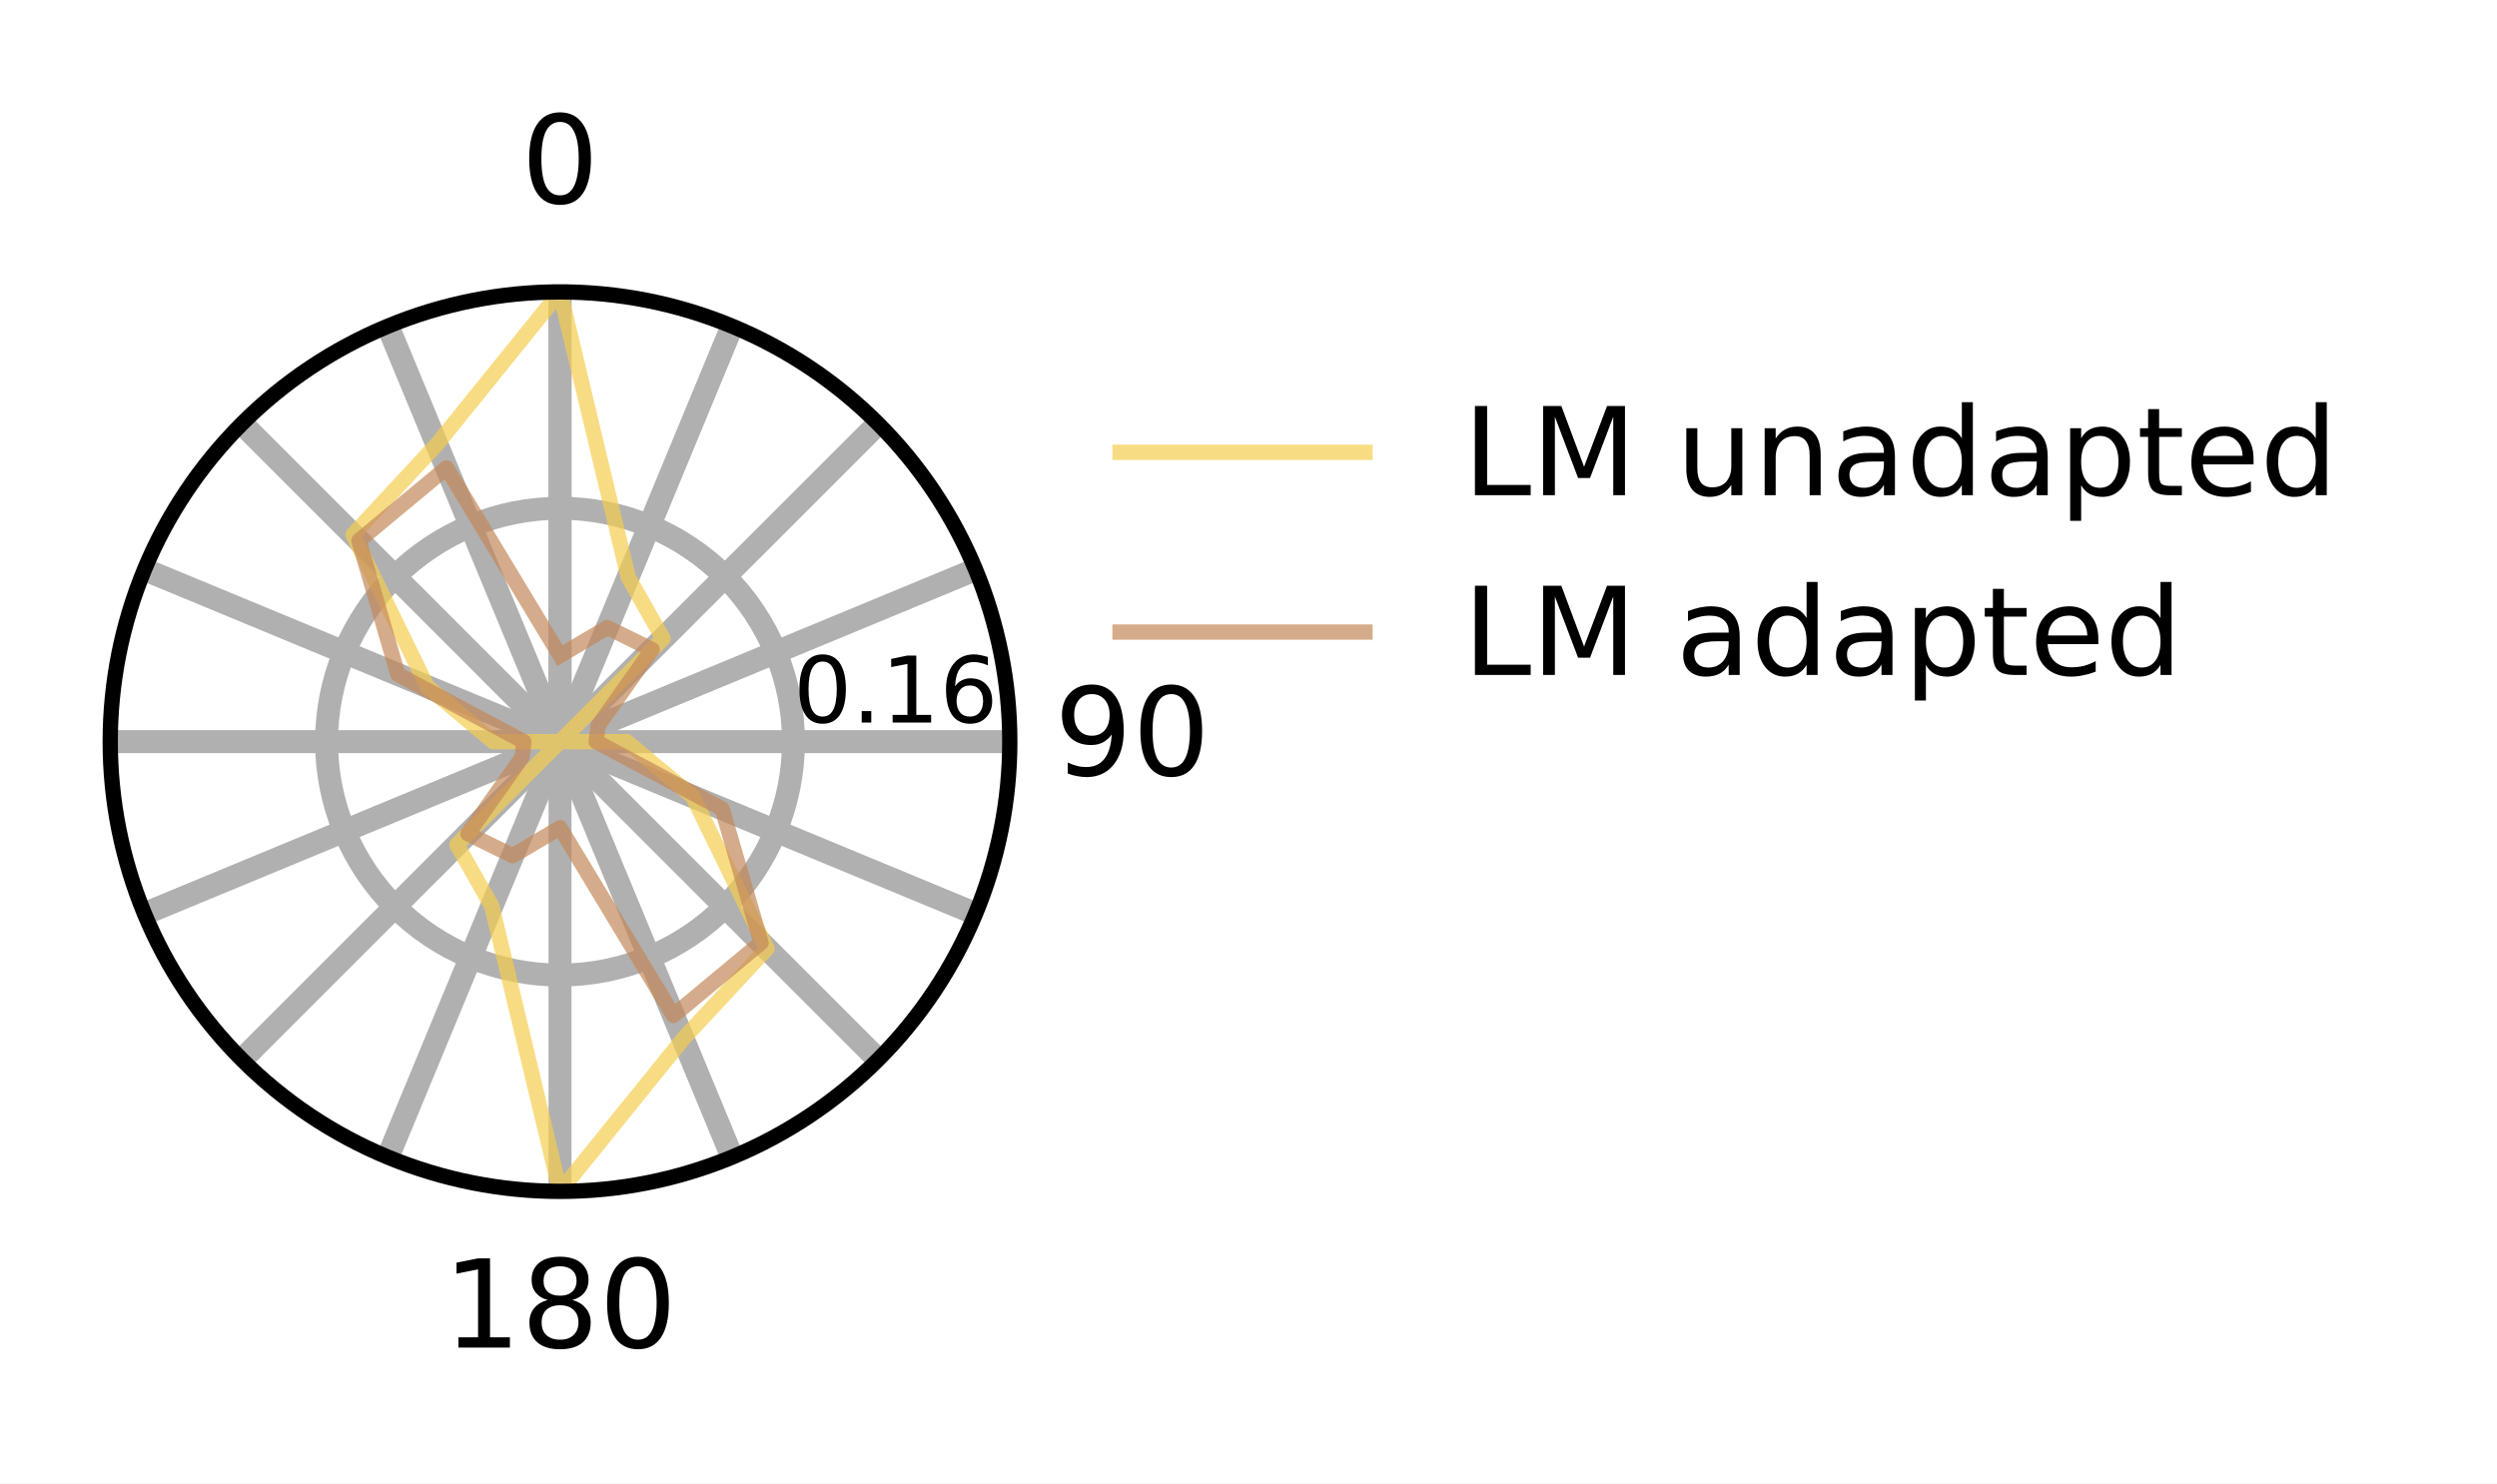
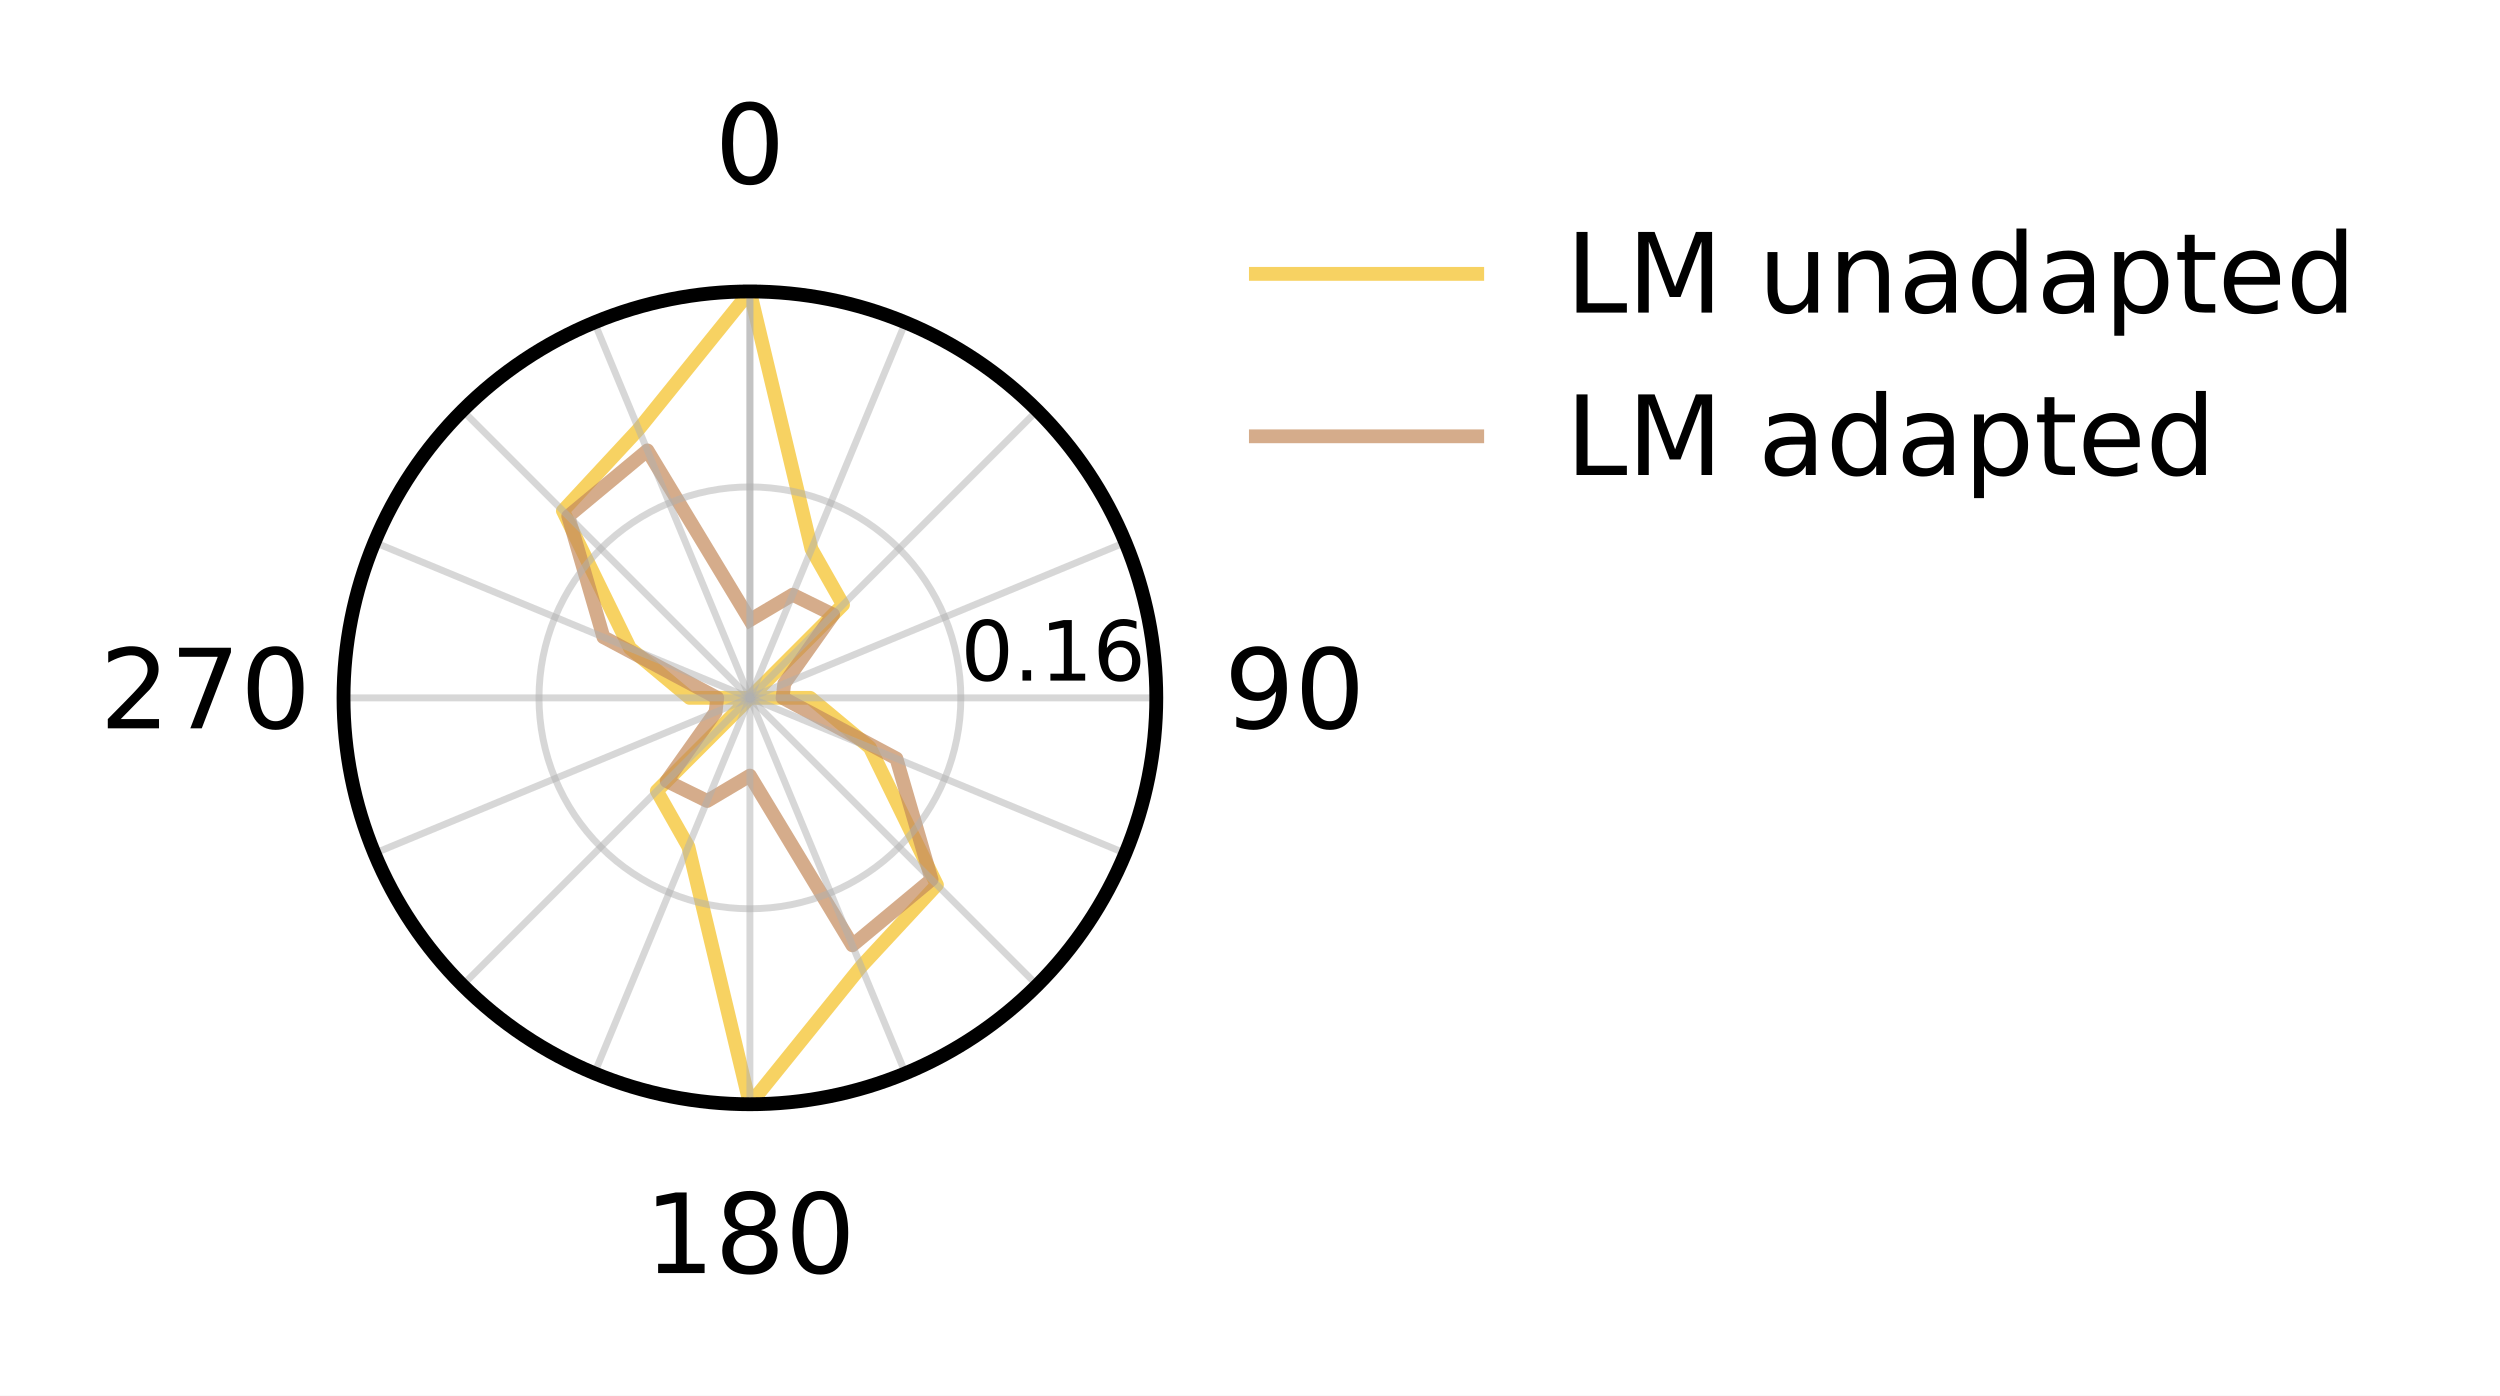
- <svg xmlns="http://www.w3.org/2000/svg" width="163.1pt" height="96.9pt" viewBox="0 0 163.1 96.9" version="1.1">
+ <svg xmlns="http://www.w3.org/2000/svg" width="180.735pt" height="100.9pt" viewBox="0 0 180.735 100.9" version="1.1">
  <defs>
    <style type="text/css">*{stroke-linejoin: round; stroke-linecap: butt}</style>
  </defs>
  <g id="figure_1">
    <g id="patch_1">
-       <path d="M -0 96.9  L 163.1 96.9  L 163.1 0  L -0 0  z " style="fill: #ffffff" />
+       <path d="M 0 100.9  L 180.735 100.9  L 180.735 0  L 0 0  z " style="fill: #ffffff" />
    </g>
    <g id="axes_1">
      <g id="patch_2">
-         <path d="M 65.958 48.45  C 65.958 44.592 65.198 40.772 63.721 37.207  C 62.245 33.643 60.081 30.404 57.353 27.676  C 54.625 24.948 51.386 22.784 47.822 21.308  C 44.257 19.831 40.437 19.071 36.579 19.071  C 32.721 19.071 28.9 19.831 25.336 21.308  C 21.772 22.784 18.533 24.948 15.805 27.676  C 13.077 30.404 10.913 33.643 9.436 37.207  C 7.96 40.772 7.2 44.592 7.2 48.45  C 7.2 52.308 7.96 56.129 9.436 59.693  C 10.913 63.257 13.077 66.496 15.805 69.224  C 18.533 71.952 21.772 74.116 25.336 75.593  C 28.9 77.069 32.721 77.829 36.579 77.829  C 40.437 77.829 44.257 77.069 47.822 75.593  C 51.386 74.116 54.625 71.952 57.353 69.224  C 60.081 66.496 62.245 63.257 63.721 59.693  C 65.198 56.129 65.958 52.308 65.958 48.45  M 36.579 48.45  C 36.579 48.45 36.579 48.45 36.579 48.45  C 36.579 48.45 36.579 48.45 36.579 48.45  C 36.579 48.45 36.579 48.45 36.579 48.45  C 36.579 48.45 36.579 48.45 36.579 48.45  C 36.579 48.45 36.579 48.45 36.579 48.45  C 36.579 48.45 36.579 48.45 36.579 48.45  C 36.579 48.45 36.579 48.45 36.579 48.45  C 36.579 48.45 36.579 48.45 36.579 48.45  C 36.579 48.45 36.579 48.45 36.579 48.45  C 36.579 48.45 36.579 48.45 36.579 48.45  C 36.579 48.45 36.579 48.45 36.579 48.45  C 36.579 48.45 36.579 48.45 36.579 48.45  C 36.579 48.45 36.579 48.45 36.579 48.45  C 36.579 48.45 36.579 48.45 36.579 48.45  C 36.579 48.45 36.579 48.45 36.579 48.45  C 36.579 48.45 36.579 48.45 36.579 48.45  z " style="fill: #ffffff" />
+         <path d="M 83.593 50.45  C 83.593 46.592 82.833 42.772 81.356 39.207  C 79.88 35.643 77.716 32.404 74.988 29.676  C 72.26 26.948 69.021 24.784 65.457 23.308  C 61.892 21.831 58.072 21.071 54.214 21.071  C 50.356 21.071 46.535 21.831 42.971 23.308  C 39.407 24.784 36.168 26.948 33.44 29.676  C 30.712 32.404 28.548 35.643 27.071 39.207  C 25.595 42.772 24.835 46.592 24.835 50.45  C 24.835 54.308 25.595 58.129 27.071 61.693  C 28.548 65.257 30.712 68.496 33.44 71.224  C 36.168 73.952 39.407 76.116 42.971 77.593  C 46.535 79.069 50.356 79.829 54.214 79.829  C 58.072 79.829 61.892 79.069 65.457 77.593  C 69.021 76.116 72.26 73.952 74.988 71.224  C 77.716 68.496 79.88 65.257 81.356 61.693  C 82.833 58.129 83.593 54.308 83.593 50.45  M 54.214 50.45  C 54.214 50.45 54.214 50.45 54.214 50.45  C 54.214 50.45 54.214 50.45 54.214 50.45  C 54.214 50.45 54.214 50.45 54.214 50.45  C 54.214 50.45 54.214 50.45 54.214 50.45  C 54.214 50.45 54.214 50.45 54.214 50.45  C 54.214 50.45 54.214 50.45 54.214 50.45  C 54.214 50.45 54.214 50.45 54.214 50.45  C 54.214 50.45 54.214 50.45 54.214 50.45  C 54.214 50.45 54.214 50.45 54.214 50.45  C 54.214 50.45 54.214 50.45 54.214 50.45  C 54.214 50.45 54.214 50.45 54.214 50.45  C 54.214 50.45 54.214 50.45 54.214 50.45  C 54.214 50.45 54.214 50.45 54.214 50.45  C 54.214 50.45 54.214 50.45 54.214 50.45  C 54.214 50.45 54.214 50.45 54.214 50.45  C 54.214 50.45 54.214 50.45 54.214 50.45  z " style="fill: #ffffff" />
+       </g>
+       <g id="line2d_1">
+         <path d="M 54.214 21.071  L 58.667 39.699  L 60.945 43.719  L 54.214 50.45  L 58.575 50.45  L 62.884 54.041  L 67.733 63.97  L 62.258 69.87  L 54.214 79.829  L 49.761 61.201  L 47.483 57.181  L 54.214 50.45  L 49.853 50.45  L 45.544 46.859  L 40.694 36.931  L 46.17 31.03  L 54.214 21.071  " clip-path="url(#p3781b70a16)" style="fill: none; stroke: #f6cd51; stroke-opacity: 0.9; stroke-linecap: square" />
+       </g>
+       <g id="line2d_2">
+         <path d="M 54.214 44.828  L 57.302 42.995  L 60.23 44.434  L 56.697 49.421  L 56.575 50.45  L 64.804 54.836  L 67.347 63.583  L 61.623 68.338  L 54.214 56.072  L 51.126 57.905  L 48.198 56.466  L 51.73 51.479  L 51.853 50.45  L 43.624 46.064  L 41.081 37.317  L 46.804 32.562  L 54.214 44.828  " clip-path="url(#p3781b70a16)" style="fill: none; stroke: #c48a5a; stroke-opacity: 0.7; stroke-linecap: square" />
      </g>
      <g id="matplotlib.axis_1">
        <g id="xtick_1">
-           <g id="line2d_1">
-             <path d="M 36.579 48.45  L 36.579 19.071  " clip-path="url(#p0e15da1ad8)" style="fill: none; stroke: #b0b0b0; stroke-width: 1.5; stroke-linecap: square" />
+           <g id="line2d_3">
+             <path d="M 54.214 50.45  L 54.214 21.071  " clip-path="url(#p3781b70a16)" style="fill: none; stroke: #b0b0b0; stroke-opacity: 0.5; stroke-width: 0.5; stroke-linecap: square" />
          </g>
          <g id="text_1">
-             <text style="font: 8px 'DejaVu Sans', 'Bitstream Vera Sans', 'Computer Modern Sans Serif', 'Lucida Grande', 'Verdana', 'Geneva', 'Lucid', 'Arial', 'Helvetica', 'Avant Garde', sans-serif; text-anchor: middle" x="36.579" y="13.279" transform="rotate(-0 36.57883 13.27875)">0</text>
+             <text style="font: 8px 'DejaVu Sans', 'Bitstream Vera Sans', 'Computer Modern Sans Serif', 'Lucida Grande', 'Verdana', 'Geneva', 'Lucid', 'Arial', 'Helvetica', 'Avant Garde', sans-serif; text-anchor: middle" x="54.214" y="13.279" transform="rotate(-0 54.21384 13.27875)">0</text>
          </g>
        </g>
        <g id="xtick_2">
-           <g id="line2d_2">
-             <path d="M 36.579 48.45  L 47.822 21.308  " clip-path="url(#p0e15da1ad8)" style="fill: none; stroke: #b0b0b0; stroke-width: 1.5; stroke-linecap: square" />
+           <g id="line2d_4">
+             <path d="M 54.214 50.45  L 65.457 23.308  " clip-path="url(#p3781b70a16)" style="fill: none; stroke: #b0b0b0; stroke-opacity: 0.5; stroke-width: 0.5; stroke-linecap: square" />
          </g>
        </g>
        <g id="xtick_3">
-           <g id="line2d_3">
-             <path d="M 36.579 48.45  L 57.353 27.676  " clip-path="url(#p0e15da1ad8)" style="fill: none; stroke: #b0b0b0; stroke-width: 1.5; stroke-linecap: square" />
+           <g id="line2d_5">
+             <path d="M 54.214 50.45  L 74.988 29.676  " clip-path="url(#p3781b70a16)" style="fill: none; stroke: #b0b0b0; stroke-opacity: 0.5; stroke-width: 0.5; stroke-linecap: square" />
          </g>
        </g>
        <g id="xtick_4">
-           <g id="line2d_4">
-             <path d="M 36.579 48.45  L 63.721 37.207  " clip-path="url(#p0e15da1ad8)" style="fill: none; stroke: #b0b0b0; stroke-width: 1.5; stroke-linecap: square" />
+           <g id="line2d_6">
+             <path d="M 54.214 50.45  L 81.356 39.207  " clip-path="url(#p3781b70a16)" style="fill: none; stroke: #b0b0b0; stroke-opacity: 0.5; stroke-width: 0.5; stroke-linecap: square" />
          </g>
        </g>
        <g id="xtick_5">
-           <g id="line2d_5">
-             <path d="M 36.579 48.45  L 65.958 48.45  " clip-path="url(#p0e15da1ad8)" style="fill: none; stroke: #b0b0b0; stroke-width: 1.5; stroke-linecap: square" />
+           <g id="line2d_7">
+             <path d="M 54.214 50.45  L 83.593 50.45  " clip-path="url(#p3781b70a16)" style="fill: none; stroke: #b0b0b0; stroke-opacity: 0.5; stroke-width: 0.5; stroke-linecap: square" />
          </g>
          <g id="text_2">
-             <text style="font: 8px 'DejaVu Sans', 'Bitstream Vera Sans', 'Computer Modern Sans Serif', 'Lucida Grande', 'Verdana', 'Geneva', 'Lucid', 'Arial', 'Helvetica', 'Avant Garde', sans-serif; text-anchor: middle" x="73.958" y="50.658" transform="rotate(-0 73.95767 50.65758)">90</text>
+             <text style="font: 8px 'DejaVu Sans', 'Bitstream Vera Sans', 'Computer Modern Sans Serif', 'Lucida Grande', 'Verdana', 'Geneva', 'Lucid', 'Arial', 'Helvetica', 'Avant Garde', sans-serif; text-anchor: middle" x="93.593" y="52.658" transform="rotate(-0 93.59267 52.65758)">90</text>
          </g>
        </g>
        <g id="xtick_6">
-           <g id="line2d_6">
-             <path d="M 36.579 48.45  L 63.721 59.693  " clip-path="url(#p0e15da1ad8)" style="fill: none; stroke: #b0b0b0; stroke-width: 1.5; stroke-linecap: square" />
+           <g id="line2d_8">
+             <path d="M 54.214 50.45  L 81.356 61.693  " clip-path="url(#p3781b70a16)" style="fill: none; stroke: #b0b0b0; stroke-opacity: 0.5; stroke-width: 0.5; stroke-linecap: square" />
          </g>
        </g>
        <g id="xtick_7">
-           <g id="line2d_7">
-             <path d="M 36.579 48.45  L 57.353 69.224  " clip-path="url(#p0e15da1ad8)" style="fill: none; stroke: #b0b0b0; stroke-width: 1.5; stroke-linecap: square" />
+           <g id="line2d_9">
+             <path d="M 54.214 50.45  L 74.988 71.224  " clip-path="url(#p3781b70a16)" style="fill: none; stroke: #b0b0b0; stroke-opacity: 0.5; stroke-width: 0.5; stroke-linecap: square" />
          </g>
        </g>
        <g id="xtick_8">
-           <g id="line2d_8">
-             <path d="M 36.579 48.45  L 47.822 75.593  " clip-path="url(#p0e15da1ad8)" style="fill: none; stroke: #b0b0b0; stroke-width: 1.5; stroke-linecap: square" />
+           <g id="line2d_10">
+             <path d="M 54.214 50.45  L 65.457 77.593  " clip-path="url(#p3781b70a16)" style="fill: none; stroke: #b0b0b0; stroke-opacity: 0.5; stroke-width: 0.5; stroke-linecap: square" />
          </g>
        </g>
        <g id="xtick_9">
-           <g id="line2d_9">
-             <path d="M 36.579 48.45  L 36.579 77.829  " clip-path="url(#p0e15da1ad8)" style="fill: none; stroke: #b0b0b0; stroke-width: 1.5; stroke-linecap: square" />
+           <g id="line2d_11">
+             <path d="M 54.214 50.45  L 54.214 79.829  " clip-path="url(#p3781b70a16)" style="fill: none; stroke: #b0b0b0; stroke-opacity: 0.5; stroke-width: 0.5; stroke-linecap: square" />
          </g>
          <g id="text_3">
-             <text style="font: 8px 'DejaVu Sans', 'Bitstream Vera Sans', 'Computer Modern Sans Serif', 'Lucida Grande', 'Verdana', 'Geneva', 'Lucid', 'Arial', 'Helvetica', 'Avant Garde', sans-serif; text-anchor: middle" x="36.579" y="88.036" transform="rotate(-0 36.57883 88.03642)">180</text>
+             <text style="font: 8px 'DejaVu Sans', 'Bitstream Vera Sans', 'Computer Modern Sans Serif', 'Lucida Grande', 'Verdana', 'Geneva', 'Lucid', 'Arial', 'Helvetica', 'Avant Garde', sans-serif; text-anchor: middle" x="54.214" y="92.036" transform="rotate(-0 54.21384 92.03642)">180</text>
          </g>
        </g>
        <g id="xtick_10">
-           <g id="line2d_10">
-             <path d="M 36.579 48.45  L 25.336 75.593  " clip-path="url(#p0e15da1ad8)" style="fill: none; stroke: #b0b0b0; stroke-width: 1.5; stroke-linecap: square" />
+           <g id="line2d_12">
+             <path d="M 54.214 50.45  L 42.971 77.593  " clip-path="url(#p3781b70a16)" style="fill: none; stroke: #b0b0b0; stroke-opacity: 0.5; stroke-width: 0.5; stroke-linecap: square" />
          </g>
        </g>
        <g id="xtick_11">
-           <g id="line2d_11">
-             <path d="M 36.579 48.45  L 15.805 69.224  " clip-path="url(#p0e15da1ad8)" style="fill: none; stroke: #b0b0b0; stroke-width: 1.5; stroke-linecap: square" />
+           <g id="line2d_13">
+             <path d="M 54.214 50.45  L 33.44 71.224  " clip-path="url(#p3781b70a16)" style="fill: none; stroke: #b0b0b0; stroke-opacity: 0.5; stroke-width: 0.5; stroke-linecap: square" />
          </g>
        </g>
        <g id="xtick_12">
-           <g id="line2d_12">
-             <path d="M 36.579 48.45  L 9.436 59.693  " clip-path="url(#p0e15da1ad8)" style="fill: none; stroke: #b0b0b0; stroke-width: 1.5; stroke-linecap: square" />
+           <g id="line2d_14">
+             <path d="M 54.214 50.45  L 27.071 61.693  " clip-path="url(#p3781b70a16)" style="fill: none; stroke: #b0b0b0; stroke-opacity: 0.5; stroke-width: 0.5; stroke-linecap: square" />
          </g>
        </g>
        <g id="xtick_13">
-           <g id="line2d_13">
-             <path d="M 36.579 48.45  L 7.2 48.45  " clip-path="url(#p0e15da1ad8)" style="fill: none; stroke: #b0b0b0; stroke-width: 1.5; stroke-linecap: square" />
+           <g id="line2d_15">
+             <path d="M 54.214 50.45  L 24.835 50.45  " clip-path="url(#p3781b70a16)" style="fill: none; stroke: #b0b0b0; stroke-opacity: 0.5; stroke-width: 0.5; stroke-linecap: square" />
+           </g>
+           <g id="text_4">
+             <text style="font: 8px 'DejaVu Sans', 'Bitstream Vera Sans', 'Computer Modern Sans Serif', 'Lucida Grande', 'Verdana', 'Geneva', 'Lucid', 'Arial', 'Helvetica', 'Avant Garde', sans-serif; text-anchor: middle" x="14.835" y="52.658" transform="rotate(-0 14.835 52.65758)">270</text>
          </g>
        </g>
        <g id="xtick_14">
-           <g id="line2d_14">
-             <path d="M 36.579 48.45  L 9.436 37.207  " clip-path="url(#p0e15da1ad8)" style="fill: none; stroke: #b0b0b0; stroke-width: 1.5; stroke-linecap: square" />
+           <g id="line2d_16">
+             <path d="M 54.214 50.45  L 27.071 39.207  " clip-path="url(#p3781b70a16)" style="fill: none; stroke: #b0b0b0; stroke-opacity: 0.5; stroke-width: 0.5; stroke-linecap: square" />
          </g>
        </g>
        <g id="xtick_15">
-           <g id="line2d_15">
-             <path d="M 36.579 48.45  L 15.805 27.676  " clip-path="url(#p0e15da1ad8)" style="fill: none; stroke: #b0b0b0; stroke-width: 1.5; stroke-linecap: square" />
+           <g id="line2d_17">
+             <path d="M 54.214 50.45  L 33.44 29.676  " clip-path="url(#p3781b70a16)" style="fill: none; stroke: #b0b0b0; stroke-opacity: 0.5; stroke-width: 0.5; stroke-linecap: square" />
          </g>
        </g>
        <g id="xtick_16">
-           <g id="line2d_16">
-             <path d="M 36.579 48.45  L 25.336 21.308  " clip-path="url(#p0e15da1ad8)" style="fill: none; stroke: #b0b0b0; stroke-width: 1.5; stroke-linecap: square" />
+           <g id="line2d_18">
+             <path d="M 54.214 50.45  L 42.971 23.308  " clip-path="url(#p3781b70a16)" style="fill: none; stroke: #b0b0b0; stroke-opacity: 0.5; stroke-width: 0.5; stroke-linecap: square" />
          </g>
        </g>
        <g id="xtick_17">
-           <g id="line2d_17">
-             <path d="M 36.579 48.45  L 36.579 19.071  " clip-path="url(#p0e15da1ad8)" style="fill: none; stroke: #b0b0b0; stroke-width: 1.5; stroke-linecap: square" />
+           <g id="line2d_19">
+             <path d="M 54.214 50.45  L 54.214 21.071  " clip-path="url(#p3781b70a16)" style="fill: none; stroke: #b0b0b0; stroke-opacity: 0.5; stroke-width: 0.5; stroke-linecap: square" />
          </g>
        </g>
      </g>
      <g id="matplotlib.axis_2">
        <g id="ytick_1">
-           <g id="line2d_18">
-             <path d="M 36.579 33.202  C 38.581 33.202 40.564 33.597 42.414 34.363  C 44.264 35.129 45.945 36.252 47.361 37.668  C 48.777 39.084 49.9 40.765 50.666 42.615  C 51.432 44.465 51.827 46.448 51.827 48.45  C 51.827 50.452 51.432 52.435 50.666 54.285  C 49.9 56.135 48.777 57.816 47.361 59.232  C 45.945 60.648 44.264 61.771 42.414 62.537  C 40.564 63.304 38.581 63.698 36.579 63.698  C 34.576 63.698 32.594 63.304 30.744 62.537  C 28.894 61.771 27.213 60.648 25.797 59.232  C 24.381 57.816 23.258 56.135 22.492 54.285  C 21.725 52.435 21.331 50.452 21.331 48.45  C 21.331 46.448 21.725 44.465 22.492 42.615  C 23.258 40.765 24.381 39.084 25.797 37.668  C 27.213 36.252 28.894 35.129 30.744 34.363  C 32.594 33.597 34.576 33.202 36.579 33.202  " clip-path="url(#p0e15da1ad8)" style="fill: none; stroke: #b0b0b0; stroke-width: 1.5; stroke-linecap: square" />
+           <g id="line2d_20">
+             <path d="M 54.214 35.202  C 56.216 35.202 58.199 35.597 60.049 36.363  C 61.899 37.129 63.58 38.252 64.996 39.668  C 66.412 41.084 67.535 42.765 68.301 44.615  C 69.067 46.465 69.462 48.448 69.462 50.45  C 69.462 52.452 69.067 54.435 68.301 56.285  C 67.535 58.135 66.412 59.816 64.996 61.232  C 63.58 62.648 61.899 63.771 60.049 64.537  C 58.199 65.304 56.216 65.698 54.214 65.698  C 52.211 65.698 50.229 65.304 48.379 64.537  C 46.529 63.771 44.848 62.648 43.432 61.232  C 42.016 59.816 40.893 58.135 40.127 56.285  C 39.36 54.435 38.966 52.452 38.966 50.45  C 38.966 48.448 39.36 46.465 40.127 44.615  C 40.893 42.765 42.016 41.084 43.432 39.668  C 44.848 38.252 46.529 37.129 48.379 36.363  C 50.229 35.597 52.211 35.202 54.214 35.202  " clip-path="url(#p3781b70a16)" style="fill: none; stroke: #b0b0b0; stroke-opacity: 0.5; stroke-width: 0.5; stroke-linecap: square" />
          </g>
-           <g id="text_4">
-             <text style="font: 6px 'DejaVu Sans', 'Bitstream Vera Sans', 'Computer Modern Sans Serif', 'Lucida Grande', 'Verdana', 'Geneva', 'Lucid', 'Arial', 'Helvetica', 'Avant Garde', sans-serif; text-anchor: start" x="51.827" y="47.202" transform="rotate(-0 51.82682 47.20227)">0.16</text>
+           <g id="text_5">
+             <text style="font: 6px 'DejaVu Sans', 'Bitstream Vera Sans', 'Computer Modern Sans Serif', 'Lucida Grande', 'Verdana', 'Geneva', 'Lucid', 'Arial', 'Helvetica', 'Avant Garde', sans-serif; text-anchor: start" x="69.462" y="49.202" transform="rotate(-0 69.46182 49.20227)">0.16</text>
          </g>
        </g>
      </g>
-       <g id="line2d_19">
-         <path d="M 36.579 19.071  L 41.032 37.699  L 43.31 41.719  L 36.579 48.45  L 40.94 48.45  L 45.249 52.041  L 50.098 61.97  L 44.623 67.87  L 36.579 77.829  L 32.126 59.201  L 29.848 55.181  L 36.579 48.45  L 32.218 48.45  L 27.909 44.859  L 23.059 34.931  L 28.535 29.03  L 36.579 19.071  " clip-path="url(#p0e15da1ad8)" style="fill: none; stroke: #f6cd51; stroke-opacity: 0.7; stroke-linecap: square" />
-       </g>
-       <g id="line2d_20">
-         <path d="M 36.579 42.828  L 39.667 40.995  L 42.595 42.434  L 39.062 47.421  L 38.94 48.45  L 47.169 52.836  L 49.712 61.583  L 43.988 66.338  L 36.579 54.072  L 33.491 55.905  L 30.563 54.466  L 34.095 49.479  L 34.218 48.45  L 25.989 44.064  L 23.446 35.317  L 29.169 30.562  L 36.579 42.828  " clip-path="url(#p0e15da1ad8)" style="fill: none; stroke: #c48a5a; stroke-opacity: 0.7; stroke-linecap: square" />
-       </g>
      <g id="patch_3">
-         <path d="M 36.579 19.071  C 32.721 19.071 28.9 19.831 25.336 21.308  C 21.772 22.784 18.533 24.948 15.805 27.676  C 13.077 30.404 10.913 33.643 9.436 37.207  C 7.96 40.772 7.2 44.592 7.2 48.45  C 7.2 52.308 7.96 56.129 9.436 59.693  C 10.913 63.257 13.077 66.496 15.805 69.224  C 18.533 71.952 21.772 74.116 25.336 75.593  C 28.9 77.069 32.721 77.829 36.579 77.829  C 40.437 77.829 44.257 77.069 47.822 75.593  C 51.386 74.116 54.625 71.952 57.353 69.224  C 60.081 66.496 62.245 63.257 63.721 59.693  C 65.198 56.129 65.958 52.308 65.958 48.45  C 65.958 44.592 65.198 40.772 63.721 37.207  C 62.245 33.643 60.081 30.404 57.353 27.676  C 54.625 24.948 51.386 22.784 47.822 21.308  C 44.257 19.831 40.437 19.071 36.579 19.071  " style="fill: none; stroke: #000000; stroke-linejoin: miter; stroke-linecap: square" />
+         <path d="M 54.214 21.071  C 50.356 21.071 46.535 21.831 42.971 23.308  C 39.407 24.784 36.168 26.948 33.44 29.676  C 30.712 32.404 28.548 35.643 27.071 39.207  C 25.595 42.772 24.835 46.592 24.835 50.45  C 24.835 54.308 25.595 58.129 27.071 61.693  C 28.548 65.257 30.712 68.496 33.44 71.224  C 36.168 73.952 39.407 76.116 42.971 77.593  C 46.535 79.069 50.356 79.829 54.214 79.829  C 58.072 79.829 61.892 79.069 65.457 77.593  C 69.021 76.116 72.26 73.952 74.988 71.224  C 77.716 68.496 79.88 65.257 81.356 61.693  C 82.833 58.129 83.593 54.308 83.593 50.45  C 83.593 46.592 82.833 42.772 81.356 39.207  C 79.88 35.643 77.716 32.404 74.988 29.676  C 72.26 26.948 69.021 24.784 65.457 23.308  C 61.892 21.831 58.072 21.071 54.214 21.071  " style="fill: none; stroke: #000000; stroke-linejoin: miter; stroke-linecap: square" />
      </g>
      <g id="legend_1">
        <g id="line2d_21">
-           <path d="M 73.158 29.55  L 81.158 29.55  L 89.158 29.55  " style="fill: none; stroke: #f6cd51; stroke-opacity: 0.7; stroke-linecap: square" />
+           <path d="M 90.793 19.798  L 98.793 19.798  L 106.793 19.798  " style="fill: none; stroke: #f6cd51; stroke-opacity: 0.9; stroke-linecap: square" />
        </g>
-         <g id="text_5">
-           <text style="font: 8px 'DejaVu Sans', 'Bitstream Vera Sans', 'Computer Modern Sans Serif', 'Lucida Grande', 'Verdana', 'Geneva', 'Lucid', 'Arial', 'Helvetica', 'Avant Garde', sans-serif; text-anchor: start" x="95.558" y="32.35" transform="rotate(-0 95.55767 32.35)">LM unadapted</text>
+         <g id="text_6">
+           <text style="font: 8px 'DejaVu Sans', 'Bitstream Vera Sans', 'Computer Modern Sans Serif', 'Lucida Grande', 'Verdana', 'Geneva', 'Lucid', 'Arial', 'Helvetica', 'Avant Garde', sans-serif; text-anchor: start" x="113.193" y="22.598" transform="rotate(-0 113.1927 22.59847)">LM unadapted</text>
        </g>
        <g id="line2d_22">
-           <path d="M 73.158 41.292  L 81.158 41.292  L 89.158 41.292  " style="fill: none; stroke: #c48a5a; stroke-opacity: 0.7; stroke-linecap: square" />
+           <path d="M 90.793 31.541  L 98.793 31.541  L 106.793 31.541  " style="fill: none; stroke: #c48a5a; stroke-opacity: 0.7; stroke-linecap: square" />
        </g>
-         <g id="text_6">
-           <text style="font: 8px 'DejaVu Sans', 'Bitstream Vera Sans', 'Computer Modern Sans Serif', 'Lucida Grande', 'Verdana', 'Geneva', 'Lucid', 'Arial', 'Helvetica', 'Avant Garde', sans-serif; text-anchor: start" x="95.558" y="44.093" transform="rotate(-0 95.55767 44.0925)">LM adapted</text>
+         <g id="text_7">
+           <text style="font: 8px 'DejaVu Sans', 'Bitstream Vera Sans', 'Computer Modern Sans Serif', 'Lucida Grande', 'Verdana', 'Geneva', 'Lucid', 'Arial', 'Helvetica', 'Avant Garde', sans-serif; text-anchor: start" x="113.193" y="34.341" transform="rotate(-0 113.1927 34.34097)">LM adapted</text>
        </g>
      </g>
    </g>
  </g>
  <defs>
-     <clipPath id="p0e15da1ad8">
-       <path d="M 65.958 48.45  C 65.958 44.592 65.198 40.772 63.721 37.207  C 62.245 33.643 60.081 30.404 57.353 27.676  C 54.625 24.948 51.386 22.784 47.822 21.308  C 44.257 19.831 40.437 19.071 36.579 19.071  C 32.721 19.071 28.9 19.831 25.336 21.308  C 21.772 22.784 18.533 24.948 15.805 27.676  C 13.077 30.404 10.913 33.643 9.436 37.207  C 7.96 40.772 7.2 44.592 7.2 48.45  C 7.2 52.308 7.96 56.129 9.436 59.693  C 10.913 63.257 13.077 66.496 15.805 69.224  C 18.533 71.952 21.772 74.116 25.336 75.593  C 28.9 77.069 32.721 77.829 36.579 77.829  C 40.437 77.829 44.257 77.069 47.822 75.593  C 51.386 74.116 54.625 71.952 57.353 69.224  C 60.081 66.496 62.245 63.257 63.721 59.693  C 65.198 56.129 65.958 52.308 65.958 48.45  M 36.579 48.45  C 36.579 48.45 36.579 48.45 36.579 48.45  C 36.579 48.45 36.579 48.45 36.579 48.45  C 36.579 48.45 36.579 48.45 36.579 48.45  C 36.579 48.45 36.579 48.45 36.579 48.45  C 36.579 48.45 36.579 48.45 36.579 48.45  C 36.579 48.45 36.579 48.45 36.579 48.45  C 36.579 48.45 36.579 48.45 36.579 48.45  C 36.579 48.45 36.579 48.45 36.579 48.45  C 36.579 48.45 36.579 48.45 36.579 48.45  C 36.579 48.45 36.579 48.45 36.579 48.45  C 36.579 48.45 36.579 48.45 36.579 48.45  C 36.579 48.45 36.579 48.45 36.579 48.45  C 36.579 48.45 36.579 48.45 36.579 48.45  C 36.579 48.45 36.579 48.45 36.579 48.45  C 36.579 48.45 36.579 48.45 36.579 48.45  C 36.579 48.45 36.579 48.45 36.579 48.45  z " />
+     <clipPath id="p3781b70a16">
+       <path d="M 83.593 50.45  C 83.593 46.592 82.833 42.772 81.356 39.207  C 79.88 35.643 77.716 32.404 74.988 29.676  C 72.26 26.948 69.021 24.784 65.457 23.308  C 61.892 21.831 58.072 21.071 54.214 21.071  C 50.356 21.071 46.535 21.831 42.971 23.308  C 39.407 24.784 36.168 26.948 33.44 29.676  C 30.712 32.404 28.548 35.643 27.071 39.207  C 25.595 42.772 24.835 46.592 24.835 50.45  C 24.835 54.308 25.595 58.129 27.071 61.693  C 28.548 65.257 30.712 68.496 33.44 71.224  C 36.168 73.952 39.407 76.116 42.971 77.593  C 46.535 79.069 50.356 79.829 54.214 79.829  C 58.072 79.829 61.892 79.069 65.457 77.593  C 69.021 76.116 72.26 73.952 74.988 71.224  C 77.716 68.496 79.88 65.257 81.356 61.693  C 82.833 58.129 83.593 54.308 83.593 50.45  M 54.214 50.45  C 54.214 50.45 54.214 50.45 54.214 50.45  C 54.214 50.45 54.214 50.45 54.214 50.45  C 54.214 50.45 54.214 50.45 54.214 50.45  C 54.214 50.45 54.214 50.45 54.214 50.45  C 54.214 50.45 54.214 50.45 54.214 50.45  C 54.214 50.45 54.214 50.45 54.214 50.45  C 54.214 50.45 54.214 50.45 54.214 50.45  C 54.214 50.45 54.214 50.45 54.214 50.45  C 54.214 50.45 54.214 50.45 54.214 50.45  C 54.214 50.45 54.214 50.45 54.214 50.45  C 54.214 50.45 54.214 50.45 54.214 50.45  C 54.214 50.45 54.214 50.45 54.214 50.45  C 54.214 50.45 54.214 50.45 54.214 50.45  C 54.214 50.45 54.214 50.45 54.214 50.45  C 54.214 50.45 54.214 50.45 54.214 50.45  C 54.214 50.45 54.214 50.45 54.214 50.45  z " />
    </clipPath>
  </defs>
</svg>
